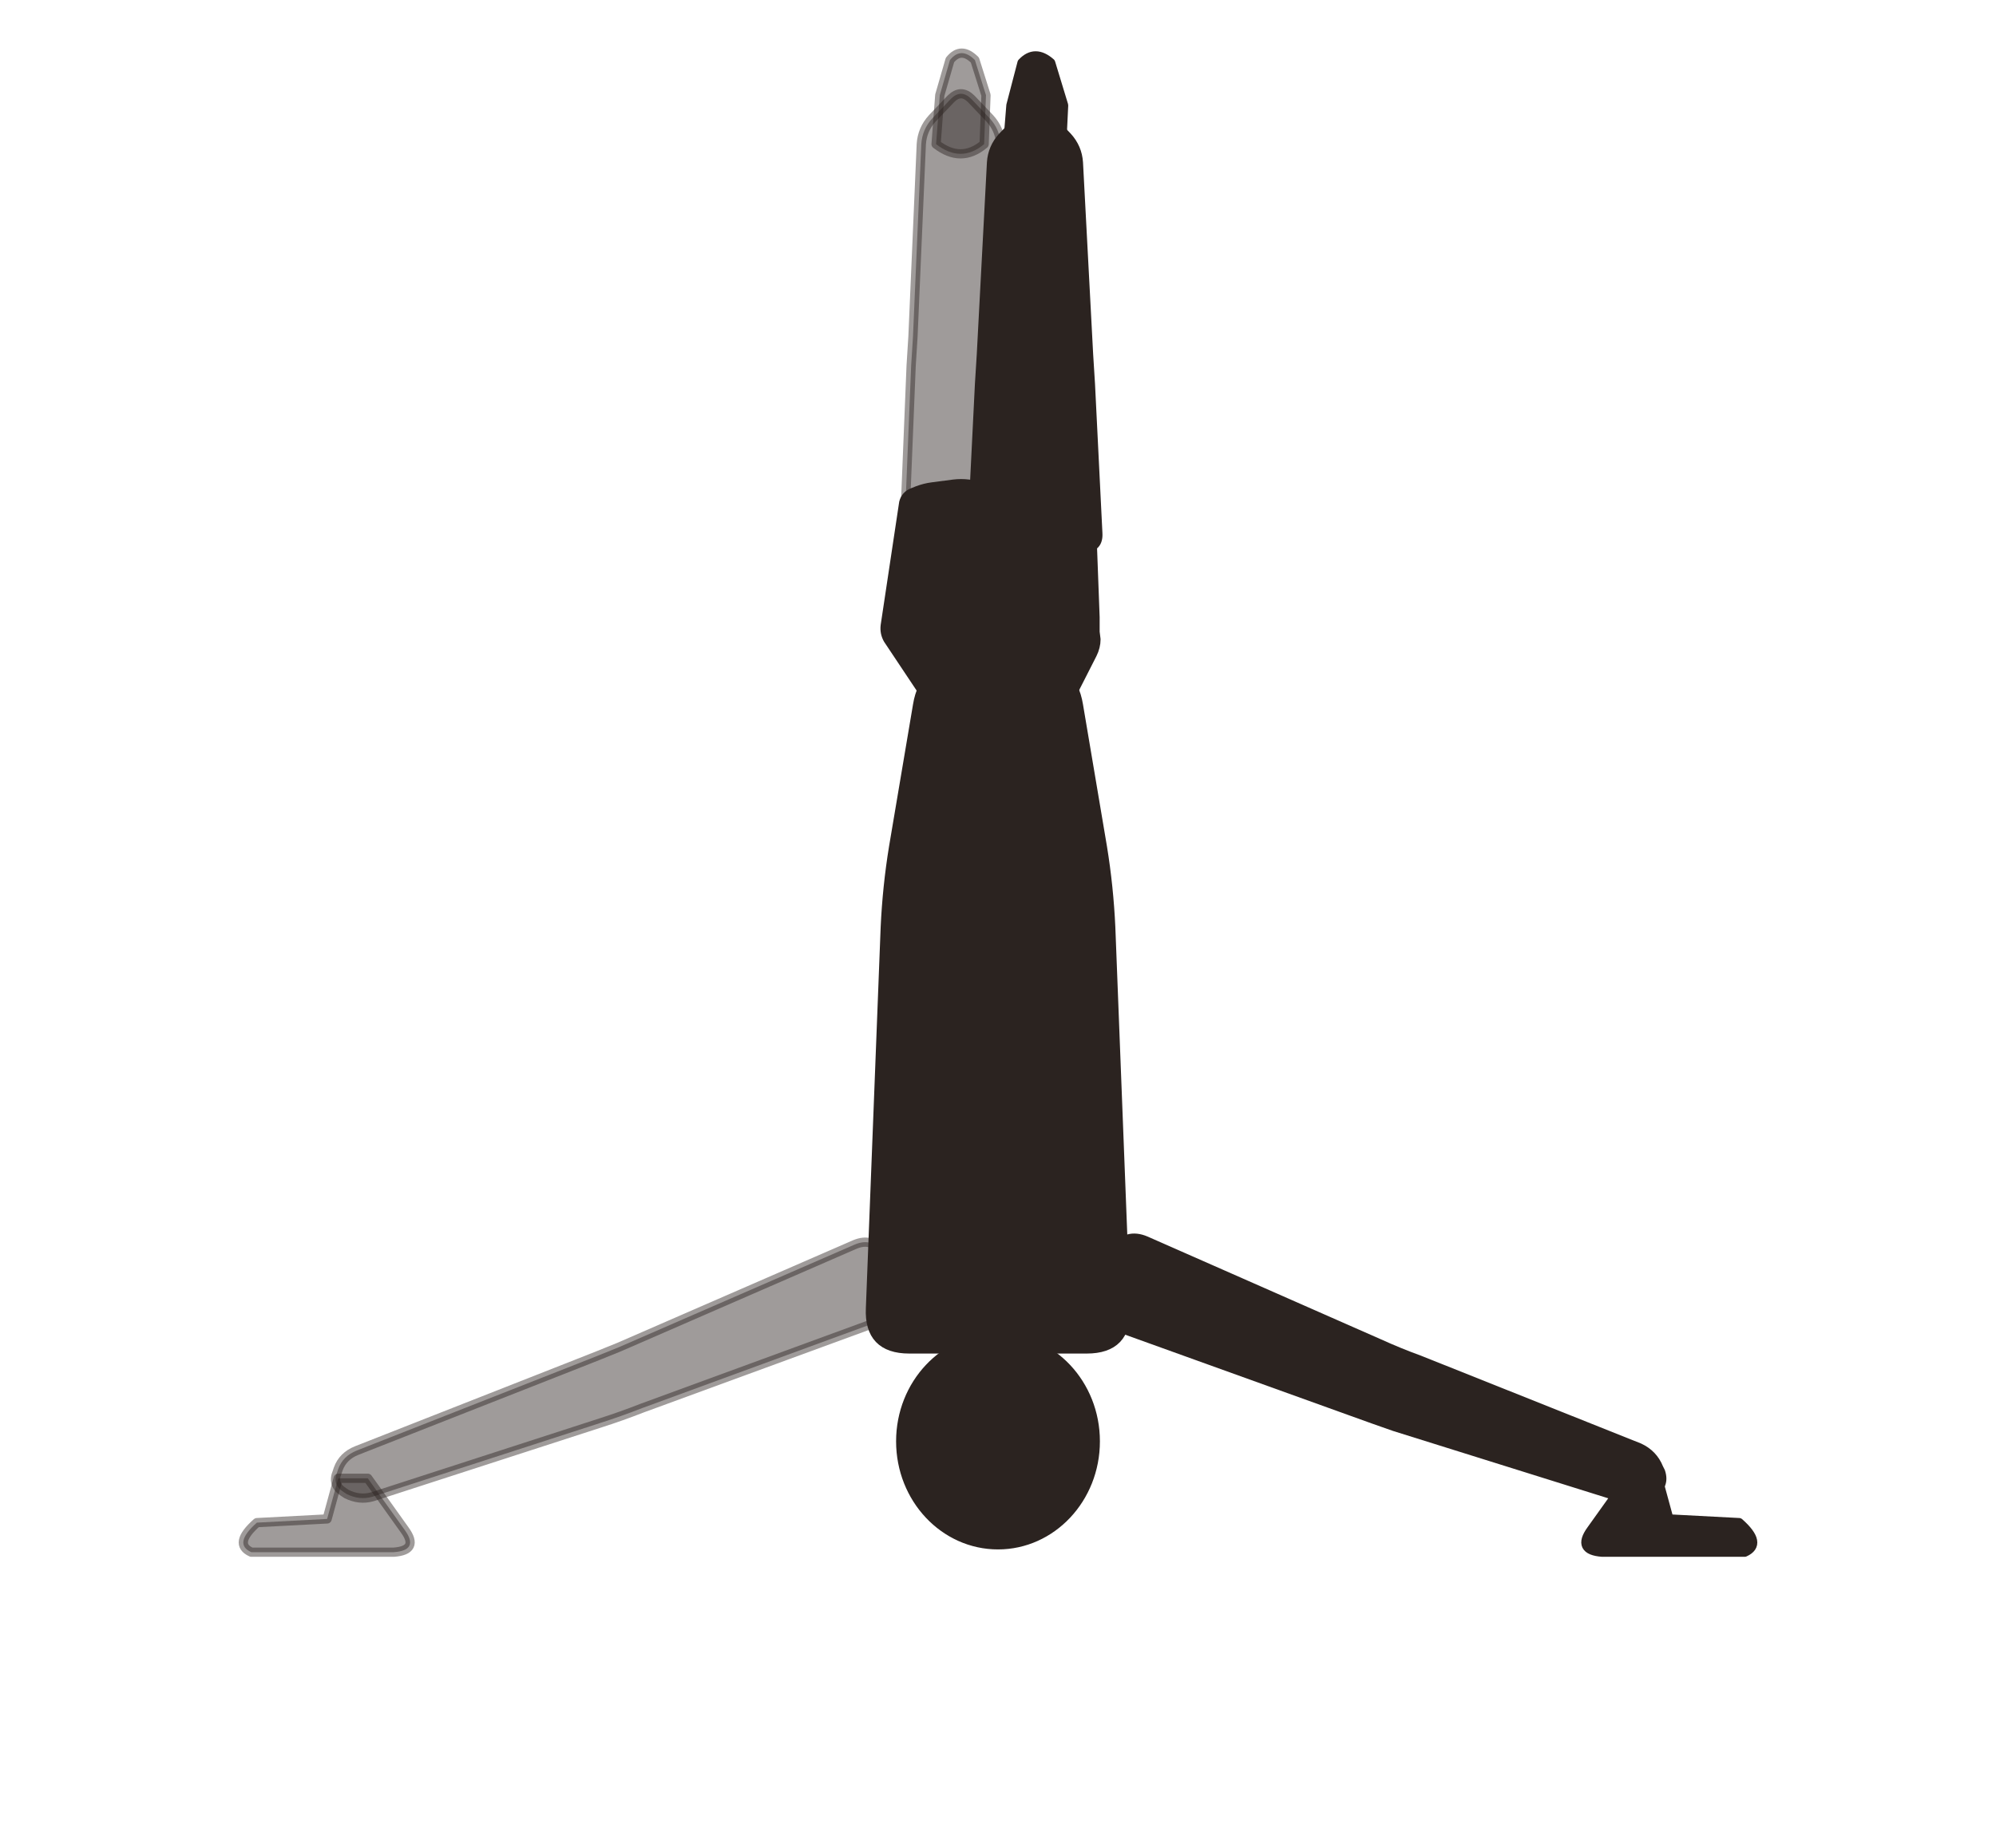
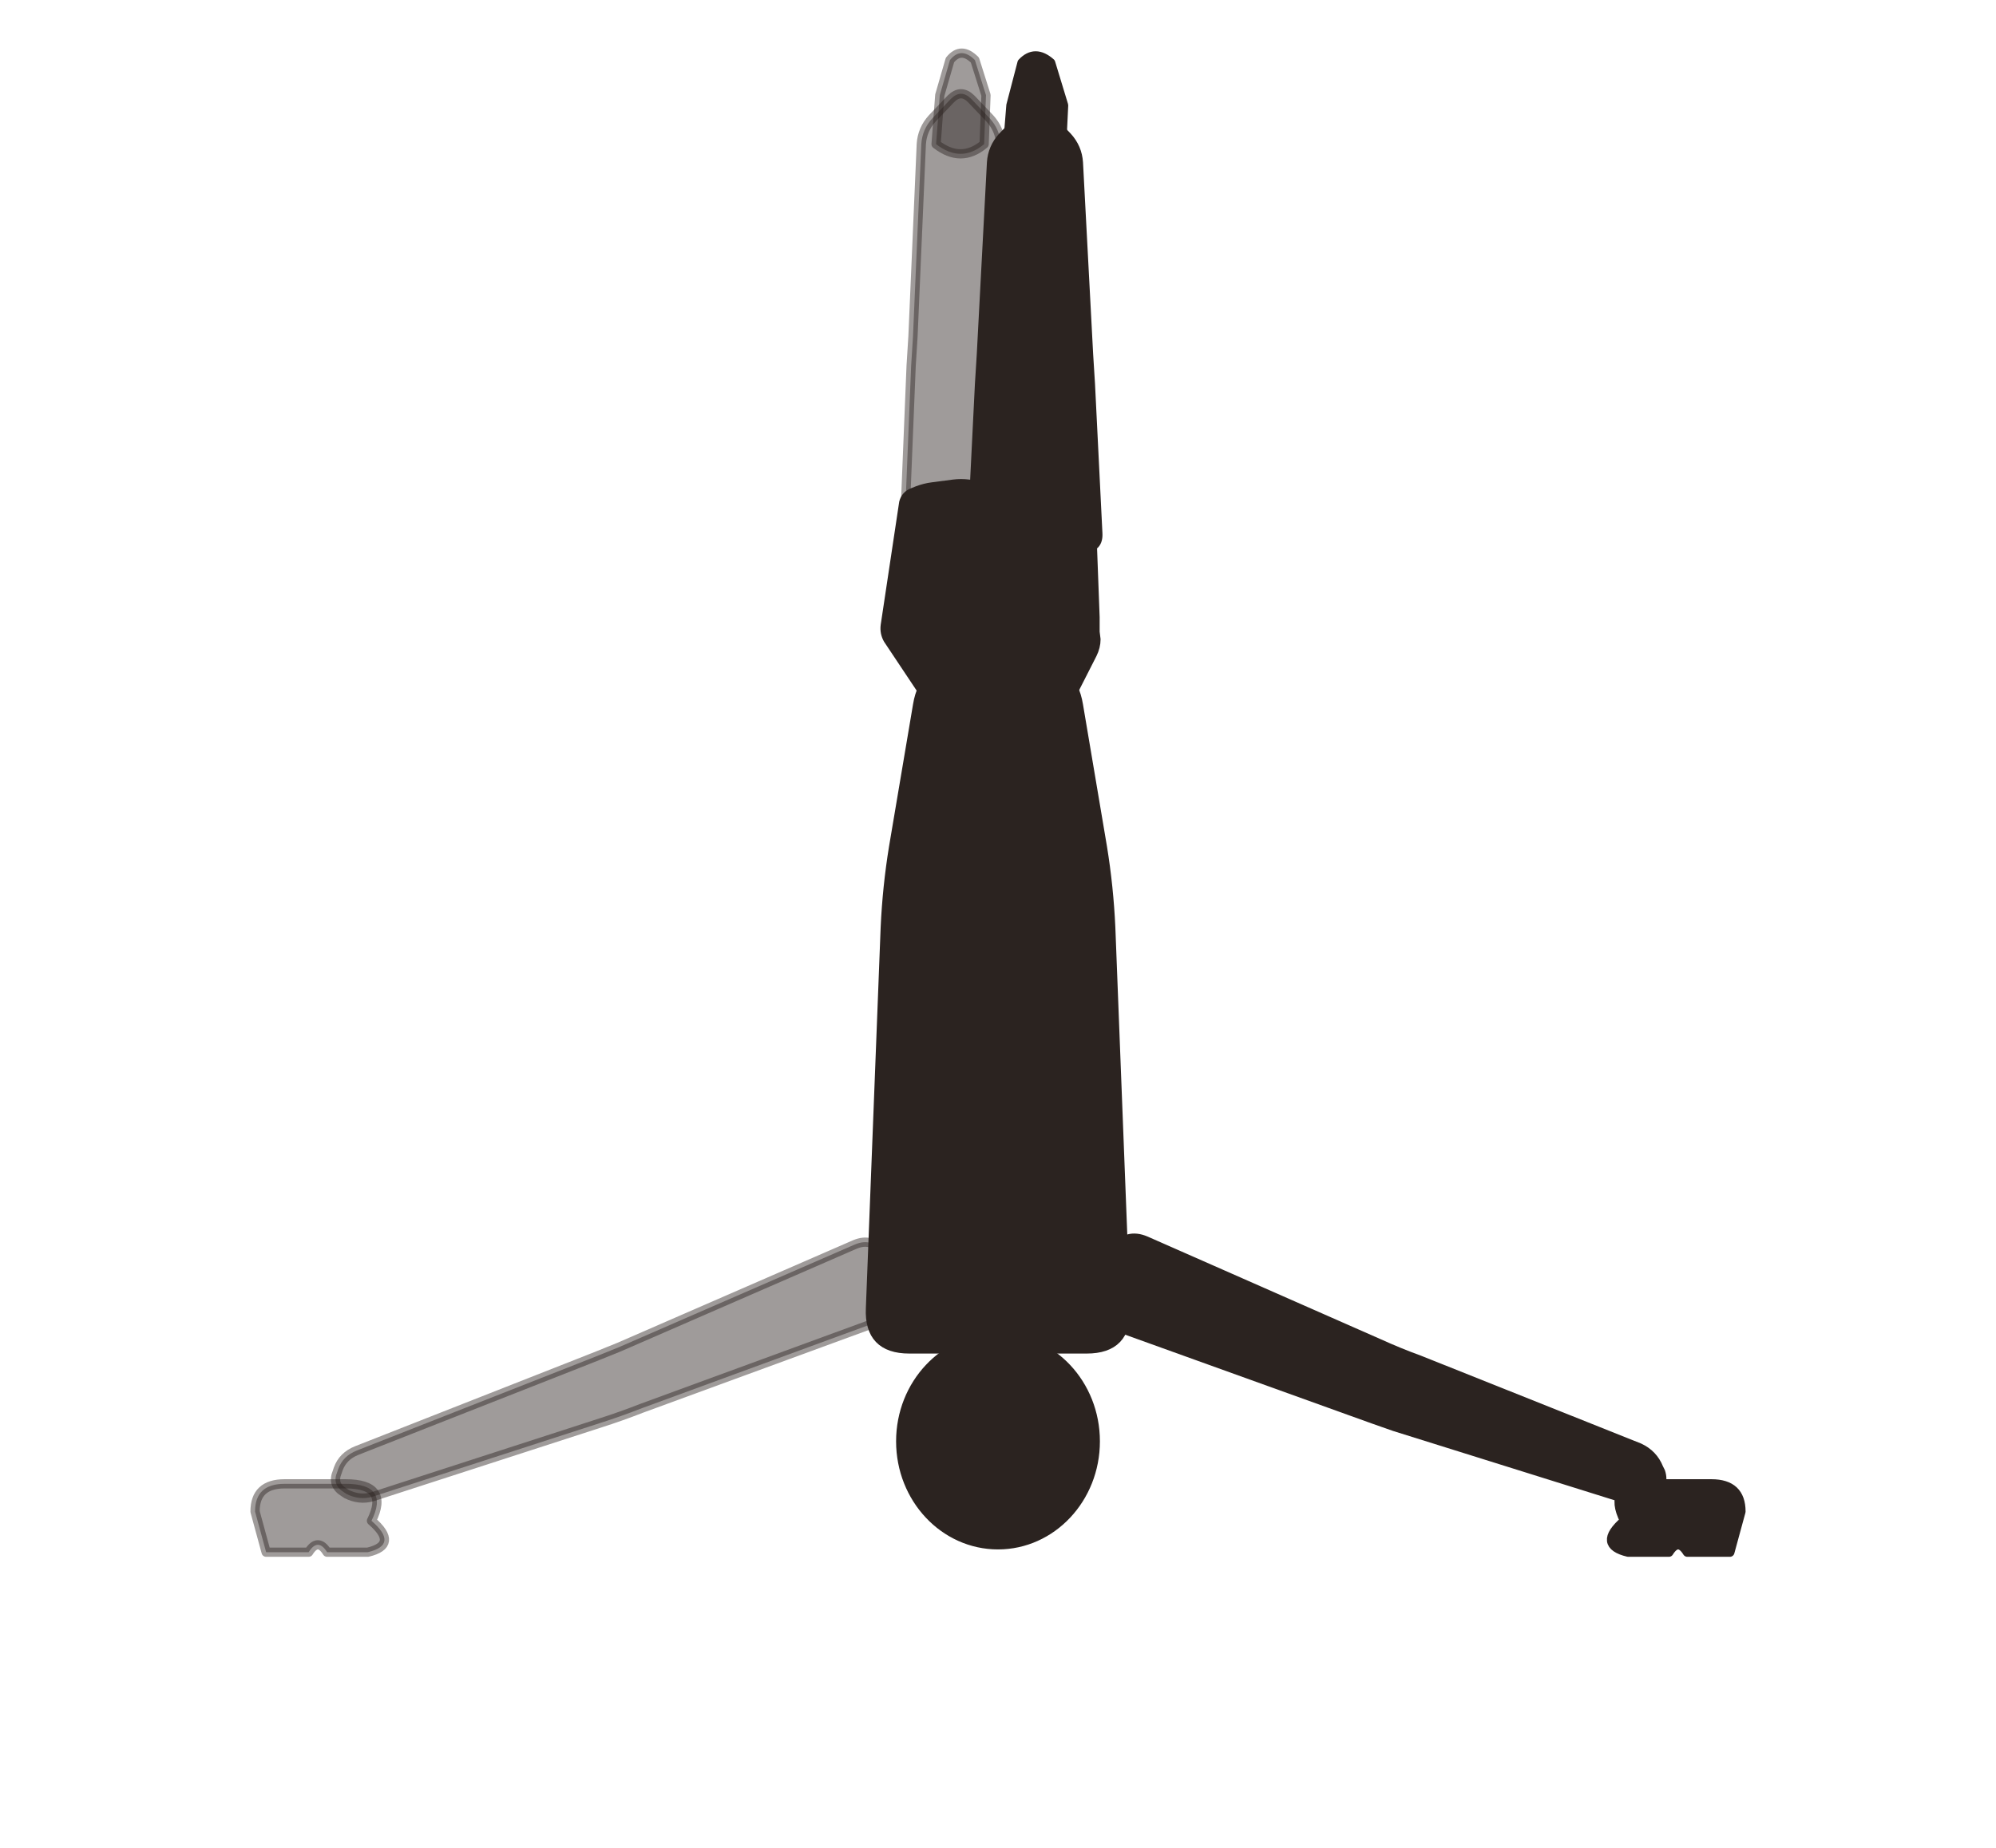
<svg xmlns="http://www.w3.org/2000/svg" viewBox="-8 0 216 200">
  <path d="M 84.5,134.7 L 59,145.8 Q 56.8,146.7 54.5,147.6 L 30.6,157 Q 29.1,157.6 28.6,159 L 28.5,159.3 Q 27.9,160.7 29.2,161.5 L 29.5,161.7 Q 30.9,162.4 32.3,162 L 57,154 Q 59.2,153.3 61.5,152.4 L 87.7,142.8 Q 89.6,142.1 89.3,140.1 L 89.2,139.6 Q 88.9,137.6 87.8,136 L 87.5,135.6 Q 86.4,133.9 84.5,134.7 Z" fill="#2b2320" stroke="#2b2320" stroke-width="1" stroke-linejoin="round" fill-opacity="0.45" stroke-opacity="0.45" />
-   <path d="M 31.8,160 L 35.8,165.6 Q 37.4,167.8 34.6,168 L 28.4,168 L 19.2,168 Q 17.2,167.1 19.8,164.8 L 27.4,164.4 L 28.6,160 Z" fill="#2b2320" stroke="#2b2320" stroke-width="1" stroke-linejoin="round" fill-opacity="0.45" stroke-opacity="0.45" />
+   <path d="M 32.2,164.6 Q 34.2,160.6 29.4,160.6 L 22.8,160.6 Q 19.6,160.6 19.6,163.6 L 20.8,168 L 25.4,168 Q 26.4,166.4 27.4,168 L 31.8,168 Q 35.2,167.2 32.2,164.6 Z" fill="#2b2320" stroke="#2b2320" stroke-width="1" stroke-linejoin="round" fill-opacity="0.45" stroke-opacity="0.45" />
  <path d="M 112.3,143.4 L 138.4,152.8 Q 140.6,153.6 142.9,154.4 L 167.5,162.1 Q 169.1,162.6 170.5,161.8 L 170.8,161.6 Q 172.2,160.8 171.7,159.3 L 171.5,158.9 Q 170.9,157.4 169.4,156.7 L 145.6,147.2 Q 143.4,146.4 141.2,145.4 L 116,134.3 Q 113.9,133.4 112.6,135.3 L 112.3,135.7 Q 111,137.6 110.6,139.9 L 110.5,140.4 Q 110.1,142.6 112.3,143.4 Z" fill="#2b2320" stroke="#2b2320" stroke-width="1" stroke-linejoin="round" />
-   <path d="M 168.2,160 L 164.2,165.6 Q 162.6,167.8 165.4,168 L 171.6,168 L 180.8,168 Q 182.8,167.1 180.2,164.8 L 172.6,164.4 L 171.4,160 Z" fill="#2b2320" stroke="#2b2320" stroke-width="1" stroke-linejoin="round" />
+   <path d="M 167.8,164.6 Q 165.8,160.6 170.6,160.6 L 177.2,160.6 Q 180.4,160.6 180.4,163.6 L 179.2,168 L 174.6,168 Q 173.6,166.4 172.6,168 L 168.2,168 Q 164.8,167.2 167.8,164.6 Z" fill="#2b2320" stroke="#2b2320" stroke-width="1" stroke-linejoin="round" />
  <path d="M 102.1,56.8 L 101.4,39.6 Q 101.3,38 101.2,36.4 L 100.3,15.6 Q 100.2,14 99.1,12.8 L 97.1,10.7 Q 96,9.6 94.9,10.7 L 92.9,12.8 Q 91.8,14 91.7,15.6 L 90.8,36.4 Q 90.7,38 90.6,39.6 L 89.9,56.8 Q 89.8,58.4 91.4,58.4 L 100.6,58.4 Q 102.2,58.4 102.1,56.8 Z" fill="#2b2320" stroke="#2b2320" stroke-width="1" stroke-linejoin="round" fill-opacity="0.45" stroke-opacity="0.45" />
  <path d="M 98.5,15.6 Q 96,17.7 93.3,15.6 L 93.7,10.3 L 94.8,6.5 Q 96,5 97.5,6.5 L 98.7,10.3 Z" fill="#2b2320" stroke="#2b2320" stroke-width="1" stroke-linejoin="round" fill-opacity="0.45" stroke-opacity="0.45" />
  <path d="M 110.8,57.7 L 110,41.6 Q 109.9,40 109.8,38.4 L 108.7,17.6 Q 108.6,16 107.5,14.8 L 105.1,12.3 Q 104,11.2 102.9,12.3 L 100.5,14.8 Q 99.4,16 99.3,17.6 L 98.2,38.4 Q 98.1,40 98,41.6 L 97.2,57.7 Q 97.1,59.3 98.7,59.3 L 109.3,59.3 Q 110.9,59.3 110.8,57.7 Z" fill="#2b2320" stroke="#2b2320" stroke-width="1" stroke-linejoin="round" />
  <path d="M 106.8,17.6 Q 104,19.7 100.9,17.6 L 101.4,11.4 L 102.6,6.8 Q 104,5.3 105.7,6.8 L 107.1,11.4 Z" fill="#2b2320" stroke="#2b2320" stroke-width="1" stroke-linejoin="round" />
  <path d="M 90.4,146 L 109.6,146 Q 114,146 113.8,141.6 L 112.2,100.4 Q 112,96 111.3,91.7 L 108.7,76.3 Q 108,72 103.6,72 L 96.4,72 Q 92,72 91.3,76.3 L 88.7,91.7 Q 88,96 87.8,100.4 L 86.2,141.6 Q 86,146 90.4,146 Z" fill="#2b2320" stroke="#2b2320" stroke-width="1" stroke-linejoin="round" />
  <path d="M 87.8,67.7 L 89.8,54.4 Q 90,53.6 90.8,53.3 L 91.3,53.1 Q 92.1,52.8 92.9,52.7 L 95.2,52.4 Q 96,52.3 96.8,52.4 L 99.1,52.7 Q 99.9,52.8 100.7,53 L 107.1,54.6 Q 107.9,54.8 108.7,55.1 L 109.2,55.3 Q 110,55.6 110.1,56.4 L 110.1,57.2 Q 110.1,58 110.2,58.8 L 110.5,66.8 Q 110.5,67.6 110.5,68.4 L 110.6,69.2 Q 110.6,70 110.2,70.8 L 104.4,82.2 Q 104,83 103.4,83.6 L 100.6,86.4 Q 100,87 99.5,86.3 L 88.1,69.2 Q 87.7,68.5 87.8,67.7 Z" fill="#2b2320" stroke="#2b2320" stroke-width="1" stroke-linejoin="round" />
  <path d="M 96.4,142 L 96.4,147.9 A 3.6 3.6 0 0 0 103.6,147.9 L 103.6,142 A 3.6 3.6 0 0 0 96.4,142 Z" fill="#2b2320" stroke="#2b2320" stroke-width="1" stroke-linejoin="round" />
  <ellipse cx="100" cy="156" rx="10.528" ry="11.2" fill="#2b2320" stroke="#2b2320" stroke-width="1" stroke-linejoin="round" />
</svg>
